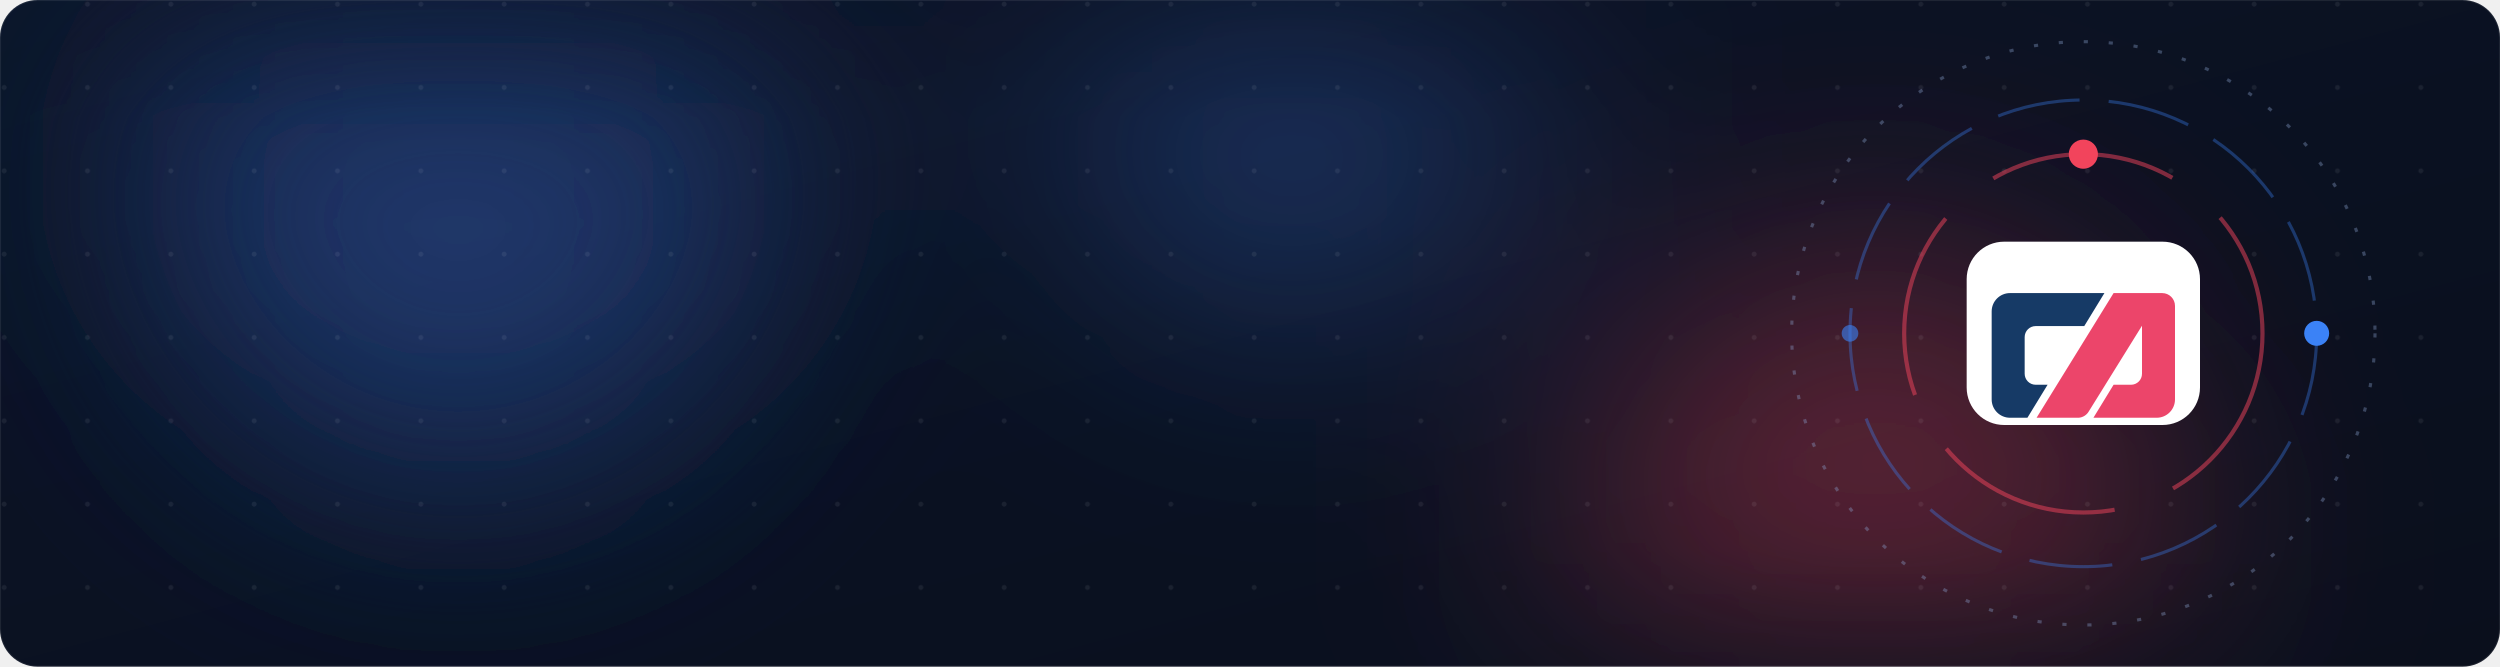
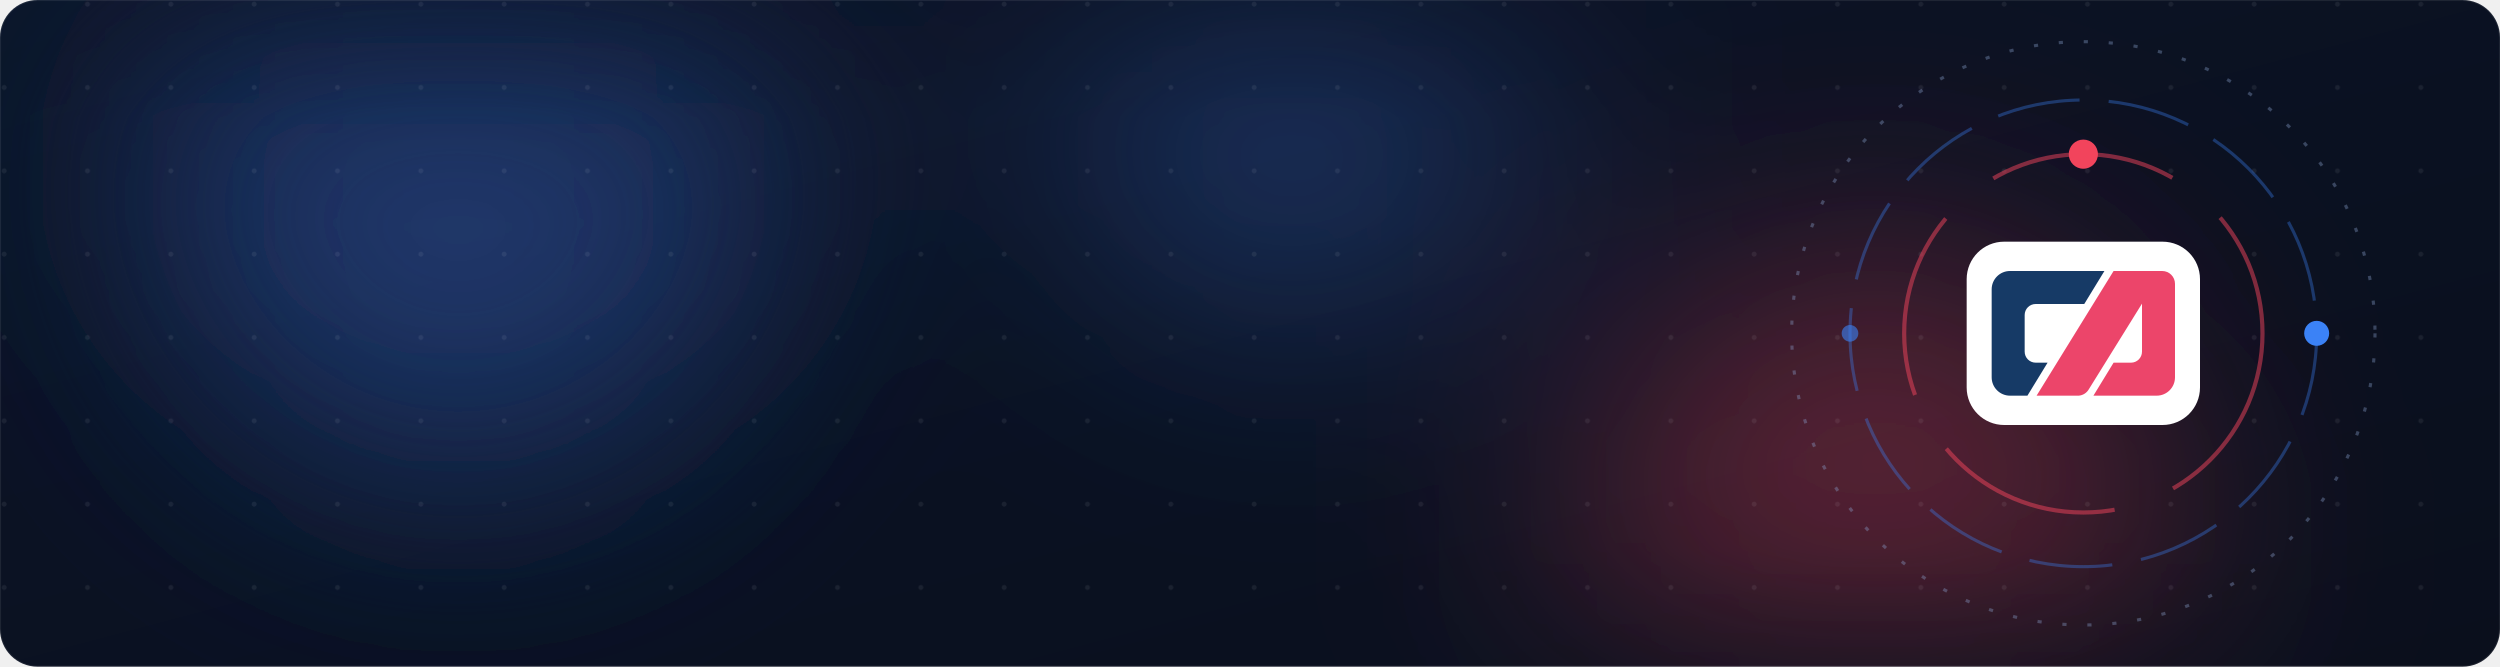
<svg xmlns="http://www.w3.org/2000/svg" viewBox="0 0 1200 320" width="1200" height="320" role="img" aria-label="Cloud Axcel — Software and AI, engineered for growth">
  <style>
.f{font-family:-apple-system,BlinkMacSystemFont,'Segoe UI',Helvetica,Arial,sans-serif} .m{font-family:ui-monospace,SFMono-Regular,Menlo,Consolas,'Liberation Mono',monospace}
.blob{transform-box:fill-box;transform-origin:center}
.b1{animation:drift1 14s ease-in-out infinite} .b2{animation:drift2 18s ease-in-out infinite} .b3{animation:drift3 22s ease-in-out infinite}
@keyframes drift1{0%,100%{transform:translate(0,0) scale(1)}50%{transform:translate(120px,40px) scale(1.15)}}
@keyframes drift2{0%,100%{transform:translate(0,0) scale(1)}50%{transform:translate(-140px,-30px) scale(1.2)}}
@keyframes drift3{0%,100%{transform:translate(0,0)}50%{transform:translate(60px,-50px)}}
.grid{animation:pan 20s linear infinite} @keyframes pan{to{transform:translate(-40px,-40px)}}
.in{opacity:0;animation:fadeup .9s cubic-bezier(.2,.7,.2,1) forwards}
.d1{animation-delay:.1s} .d2{animation-delay:.35s} .d3{animation-delay:.6s} .d4{animation-delay:.85s}
@keyframes fadeup{from{opacity:0;transform:translateY(14px)}to{opacity:1;transform:none}}
.ring{transform-origin:1000px 160px} .r1{animation:spin 18s linear infinite} .r2{animation:spin 26s linear infinite reverse} .r3{animation:spin 40s linear infinite}
@keyframes spin{to{transform:rotate(360deg)}}
.core{transform-origin:1000px 160px;animation:breathe 4s ease-in-out infinite}
@keyframes breathe{0%,100%{transform:scale(1);opacity:.9}50%{transform:scale(1.08);opacity:1}}
.p{animation:rise linear infinite;opacity:0}
@keyframes rise{0%{transform:translateY(0);opacity:0}15%{opacity:.8}100%{transform:translateY(-260px);opacity:0}}
.blink{animation:blink 1s steps(1) infinite} @keyframes blink{50%{opacity:0}}
.vis{opacity:0;animation:vis 16s linear infinite}
@keyframes vis{0%,24.6%{opacity:1}24.7%,100%{opacity:0}}
@keyframes t0{0%{transform:translateX(0);animation-timing-function:steps(20,end)}8.75%{transform:translateX(316.0px)}20.62%{transform:translateX(316.0px);animation-timing-function:steps(20,end)}24.06%,100%{transform:translateX(0)}}
.t0{animation:t0 16s infinite;animation-delay:1.2s} .v0{animation-delay:1.2s}
@keyframes t1{0%{transform:translateX(0);animation-timing-function:steps(25,end)}8.75%{transform:translateX(394.0px)}20.62%{transform:translateX(394.0px);animation-timing-function:steps(25,end)}24.06%,100%{transform:translateX(0)}}
.t1{animation:t1 16s infinite;animation-delay:5.2s} .v1{animation-delay:5.2s}
@keyframes t2{0%{transform:translateX(0);animation-timing-function:steps(19,end)}8.75%{transform:translateX(300.4px)}20.62%{transform:translateX(300.4px);animation-timing-function:steps(19,end)}24.06%,100%{transform:translateX(0)}}
.t2{animation:t2 16s infinite;animation-delay:9.2s} .v2{animation-delay:9.2s}
@keyframes t3{0%{transform:translateX(0);animation-timing-function:steps(24,end)}8.75%{transform:translateX(378.4px)}20.62%{transform:translateX(378.4px);animation-timing-function:steps(24,end)}24.06%,100%{transform:translateX(0)}}
.t3{animation:t3 16s infinite;animation-delay:13.2s} .v3{animation-delay:13.2s}
@media (prefers-reduced-motion: reduce){*{animation:none!important}}</style>
  <defs>
    <linearGradient id="bg" x1="0" y1="0" x2="1" y2="1">
      <stop offset="0" stop-color="#0B1428" />
      <stop offset="1" stop-color="#0A0F1C" />
    </linearGradient>
    <linearGradient id="tg" x1="0" x2="1">
      <stop offset="0" stop-color="#FFFFFF" />
      <stop offset=".55" stop-color="#C7D7FF" />
      <stop offset="1" stop-color="#F2445C" />
    </linearGradient>
    <filter id="blur" x="-50%" y="-50%" width="200%" height="200%">
      <feGaussianBlur stdDeviation="60" />
    </filter>
    <pattern id="dots" width="40" height="40" patternUnits="userSpaceOnUse">
      <circle cx="2" cy="2" r="1.2" fill="#FFFFFF" opacity=".07" />
    </pattern>
    <clipPath id="frame">
      <rect width="1200" height="320" rx="18" />
    </clipPath>
    <clipPath id="c0">
      <rect class="t0" x="-26.4" y="208" width="316.0" height="40" />
    </clipPath>
    <clipPath id="c1">
      <rect class="t1" x="-104.4" y="208" width="394.0" height="40" />
    </clipPath>
    <clipPath id="c2">
      <rect class="t2" x="-10.8" y="208" width="300.4" height="40" />
    </clipPath>
    <clipPath id="c3">
      <rect class="t3" x="-88.8" y="208" width="378.4" height="40" />
    </clipPath>
  </defs>
  <g clip-path="url(#frame)">
    <rect width="1200" height="320" fill="url(#bg)" />
    <g filter="url(#blur)">
      <circle class="blob b1" cx="220" cy="80" r="150" fill="#1D3B72" opacity=".9" />
      <circle class="blob b2" cx="900" cy="260" r="140" fill="#F2445C" opacity=".35" />
      <circle class="blob b3" cx="620" cy="40" r="110" fill="#3B82F6" opacity=".3" />
    </g>
    <rect class="grid" width="1260" height="380" fill="url(#dots)" />
    <circle class="p" cx="693" cy="289" r="2.4" fill="#E6EDF7" style="animation-duration:9.9s;animation-delay:0.7s" />
    <circle class="p" cx="222" cy="303" r="1.2" fill="#3B82F6" style="animation-duration:11.5s;animation-delay:2.1s" />
    <circle class="p" cx="918" cy="306" r="1.2" fill="#3B82F6" style="animation-duration:7.4s;animation-delay:5.5s" />
    <circle class="p" cx="283" cy="294" r="1.2" fill="#3B82F6" style="animation-duration:9.5s;animation-delay:4.0s" />
    <circle class="p" cx="125" cy="315" r="1.6" fill="#3B82F6" style="animation-duration:7.7s;animation-delay:1.4s" />
    <circle class="p" cx="661" cy="315" r="1.6" fill="#3B82F6" style="animation-duration:6.6s;animation-delay:5.7s" />
    <circle class="p" cx="792" cy="286" r="1.2" fill="#F2445C" style="animation-duration:9.4s;animation-delay:6.2s" />
    <circle class="p" cx="1118" cy="307" r="2" fill="#F2445C" style="animation-duration:8.8s;animation-delay:9.2s" />
    <circle class="p" cx="643" cy="295" r="1.6" fill="#E6EDF7" style="animation-duration:10.2s;animation-delay:2.4s" />
    <circle class="p" cx="644" cy="313" r="2.4" fill="#F2445C" style="animation-duration:11.3s;animation-delay:7.3s" />
    <circle class="p" cx="179" cy="287" r="2.4" fill="#F2445C" style="animation-duration:7.0s;animation-delay:3.4s" />
    <circle class="p" cx="893" cy="282" r="1.2" fill="#F2445C" style="animation-duration:10.6s;animation-delay:5.7s" />
    <circle class="p" cx="726" cy="324" r="2" fill="#F2445C" style="animation-duration:9.6s;animation-delay:5.8s" />
    <circle class="p" cx="170" cy="285" r="2" fill="#3B82F6" style="animation-duration:8.8s;animation-delay:6.6s" />
    <circle class="p" cx="664" cy="321" r="2.4" fill="#E6EDF7" style="animation-duration:7.7s;animation-delay:3.9s" />
    <circle class="p" cx="740" cy="281" r="2.4" fill="#F2445C" style="animation-duration:8.1s;animation-delay:6.1s" />
    <circle class="p" cx="150" cy="293" r="2" fill="#F2445C" style="animation-duration:6.8s;animation-delay:2.5s" />
    <circle class="p" cx="1046" cy="285" r="1.6" fill="#3B82F6" style="animation-duration:8.7s;animation-delay:5.5s" />
    <circle class="p" cx="911" cy="315" r="2" fill="#E6EDF7" style="animation-duration:10.2s;animation-delay:9.9s" />
    <circle class="p" cx="809" cy="294" r="1.6" fill="#E6EDF7" style="animation-duration:6.5s;animation-delay:1.5s" />
    <circle class="p" cx="507" cy="280" r="2.4" fill="#F2445C" style="animation-duration:11.0s;animation-delay:1.8s" />
    <circle class="p" cx="38" cy="289" r="2.4" fill="#F2445C" style="animation-duration:9.2s;animation-delay:6.1s" />
    <g class="ring r3">
      <circle cx="1000" cy="160" r="140" fill="none" stroke="#8FA8D6" stroke-opacity=".35" stroke-width="1.5" stroke-dasharray="2 10" />
    </g>
    <g class="ring r2">
      <circle cx="1000" cy="160" r="112" fill="none" stroke="#3B82F6" stroke-opacity=".35" stroke-width="1.5" stroke-dasharray="40 14" />
      <circle cx="1112" cy="160" r="6" fill="#3B82F6" />
      <circle cx="888" cy="160" r="4" fill="#3B82F6" opacity=".6" />
    </g>
    <g class="ring r1">
      <circle cx="1000" cy="160" r="86" fill="none" stroke="#F2445C" stroke-opacity=".5" stroke-width="2" stroke-dasharray="90 30" />
      <circle cx="1000" cy="74" r="7" fill="#F2445C" />
    </g>
    <g class="core">
      <rect x="944" y="116" width="112" height="88" rx="18" fill="#FFFFFF" />
-       <g transform="translate(956,126.6) scale(0.088)">
+       <g transform="translate(956,116) scale(0.088)">
        <path fill="#163A66" d="M100 160 H615 L505 340 H240 A60 60 0 0 0 180 400 V600 A60 60 0 0 0 240 660 H305 L195 840 H100 A100 100 0 0 1 0 740 V260 A100 100 0 0 1 100 160 Z" />
        <path fill="#EC456A" d="M665 160 H930 A70 70 0 0 1 1000 230 V740 A100 100 0 0 1 900 840 H555 L665 660 H760 A60 60 0 0 0 820 600 V338 L530 805 A70 70 0 0 1 475 840 H245 Z" />
      </g>
    </g>
    <g class="in d1">
      <text class="f" x="116" y="86" font-size="15" font-weight="600" letter-spacing="4" fill="#94A3B8">SOFTWARE · AI · AUTOMATION</text>
    </g>
    <g class="in d2">
      <text class="f" x="114" y="148" font-size="64" font-weight="800" fill="url(#tg)" letter-spacing="-1">Cloud Axcel</text>
    </g>
    <g class="in d3">
      <text class="f" x="116" y="186" font-size="22" fill="#E6EDF7" opacity=".85">Software and AI, engineered for growth.</text>
    </g>
    <g class="in d4">
      <text class="m" x="118" y="236" font-size="26" fill="#3B82F6">$</text>
      <text class="m" x="149.2" y="236" font-size="26" fill="#94A3B8">we build</text>
      <g class="vis v0">
        <text class="m" x="289.6" y="236" font-size="26" fill="#F2445C" clip-path="url(#c0)">AI agents &amp; copilots</text>
        <g class="t0">
          <rect class="blink" x="291.6" y="214" width="12" height="28" rx="2" fill="#E6EDF7" transform="translate(0,0)" />
        </g>
      </g>
      <g class="vis v1">
        <text class="m" x="289.6" y="236" font-size="26" fill="#F2445C" clip-path="url(#c1)">custom software platforms</text>
        <g class="t1">
          <rect class="blink" x="291.6" y="214" width="12" height="28" rx="2" fill="#E6EDF7" transform="translate(0,0)" />
        </g>
      </g>
      <g class="vis v2">
        <text class="m" x="289.6" y="236" font-size="26" fill="#F2445C" clip-path="url(#c2)">business automation</text>
        <g class="t2">
          <rect class="blink" x="291.6" y="214" width="12" height="28" rx="2" fill="#E6EDF7" transform="translate(0,0)" />
        </g>
      </g>
      <g class="vis v3">
        <text class="m" x="289.6" y="236" font-size="26" fill="#F2445C" clip-path="url(#c3)">senior engineering teams</text>
        <g class="t3">
          <rect class="blink" x="291.6" y="214" width="12" height="28" rx="2" fill="#E6EDF7" transform="translate(0,0)" />
        </g>
      </g>
    </g>
    <rect width="1200" height="320" rx="18" fill="none" stroke="#FFFFFF" stroke-opacity=".08" />
  </g>
</svg>
